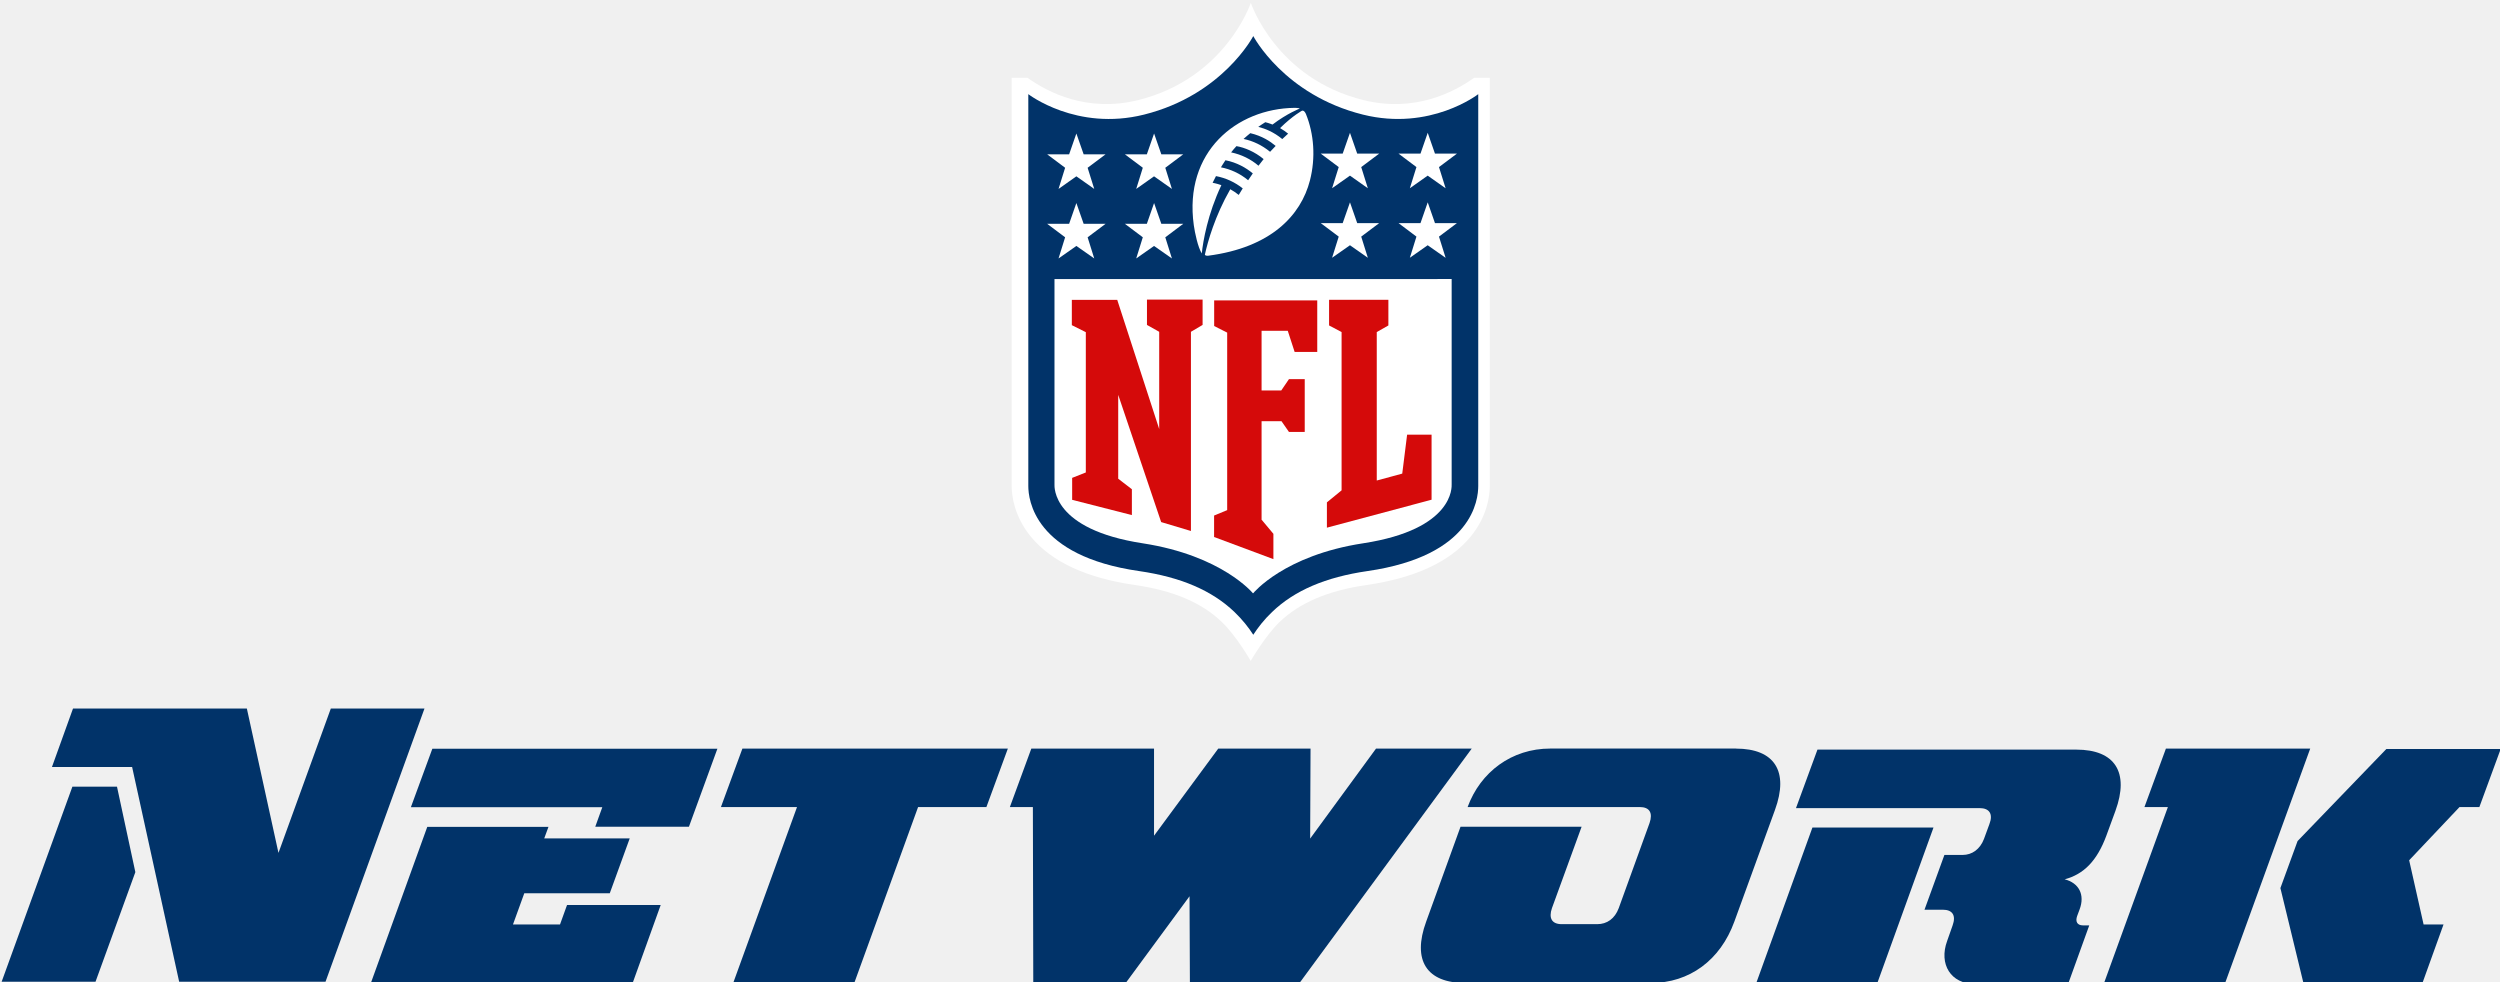
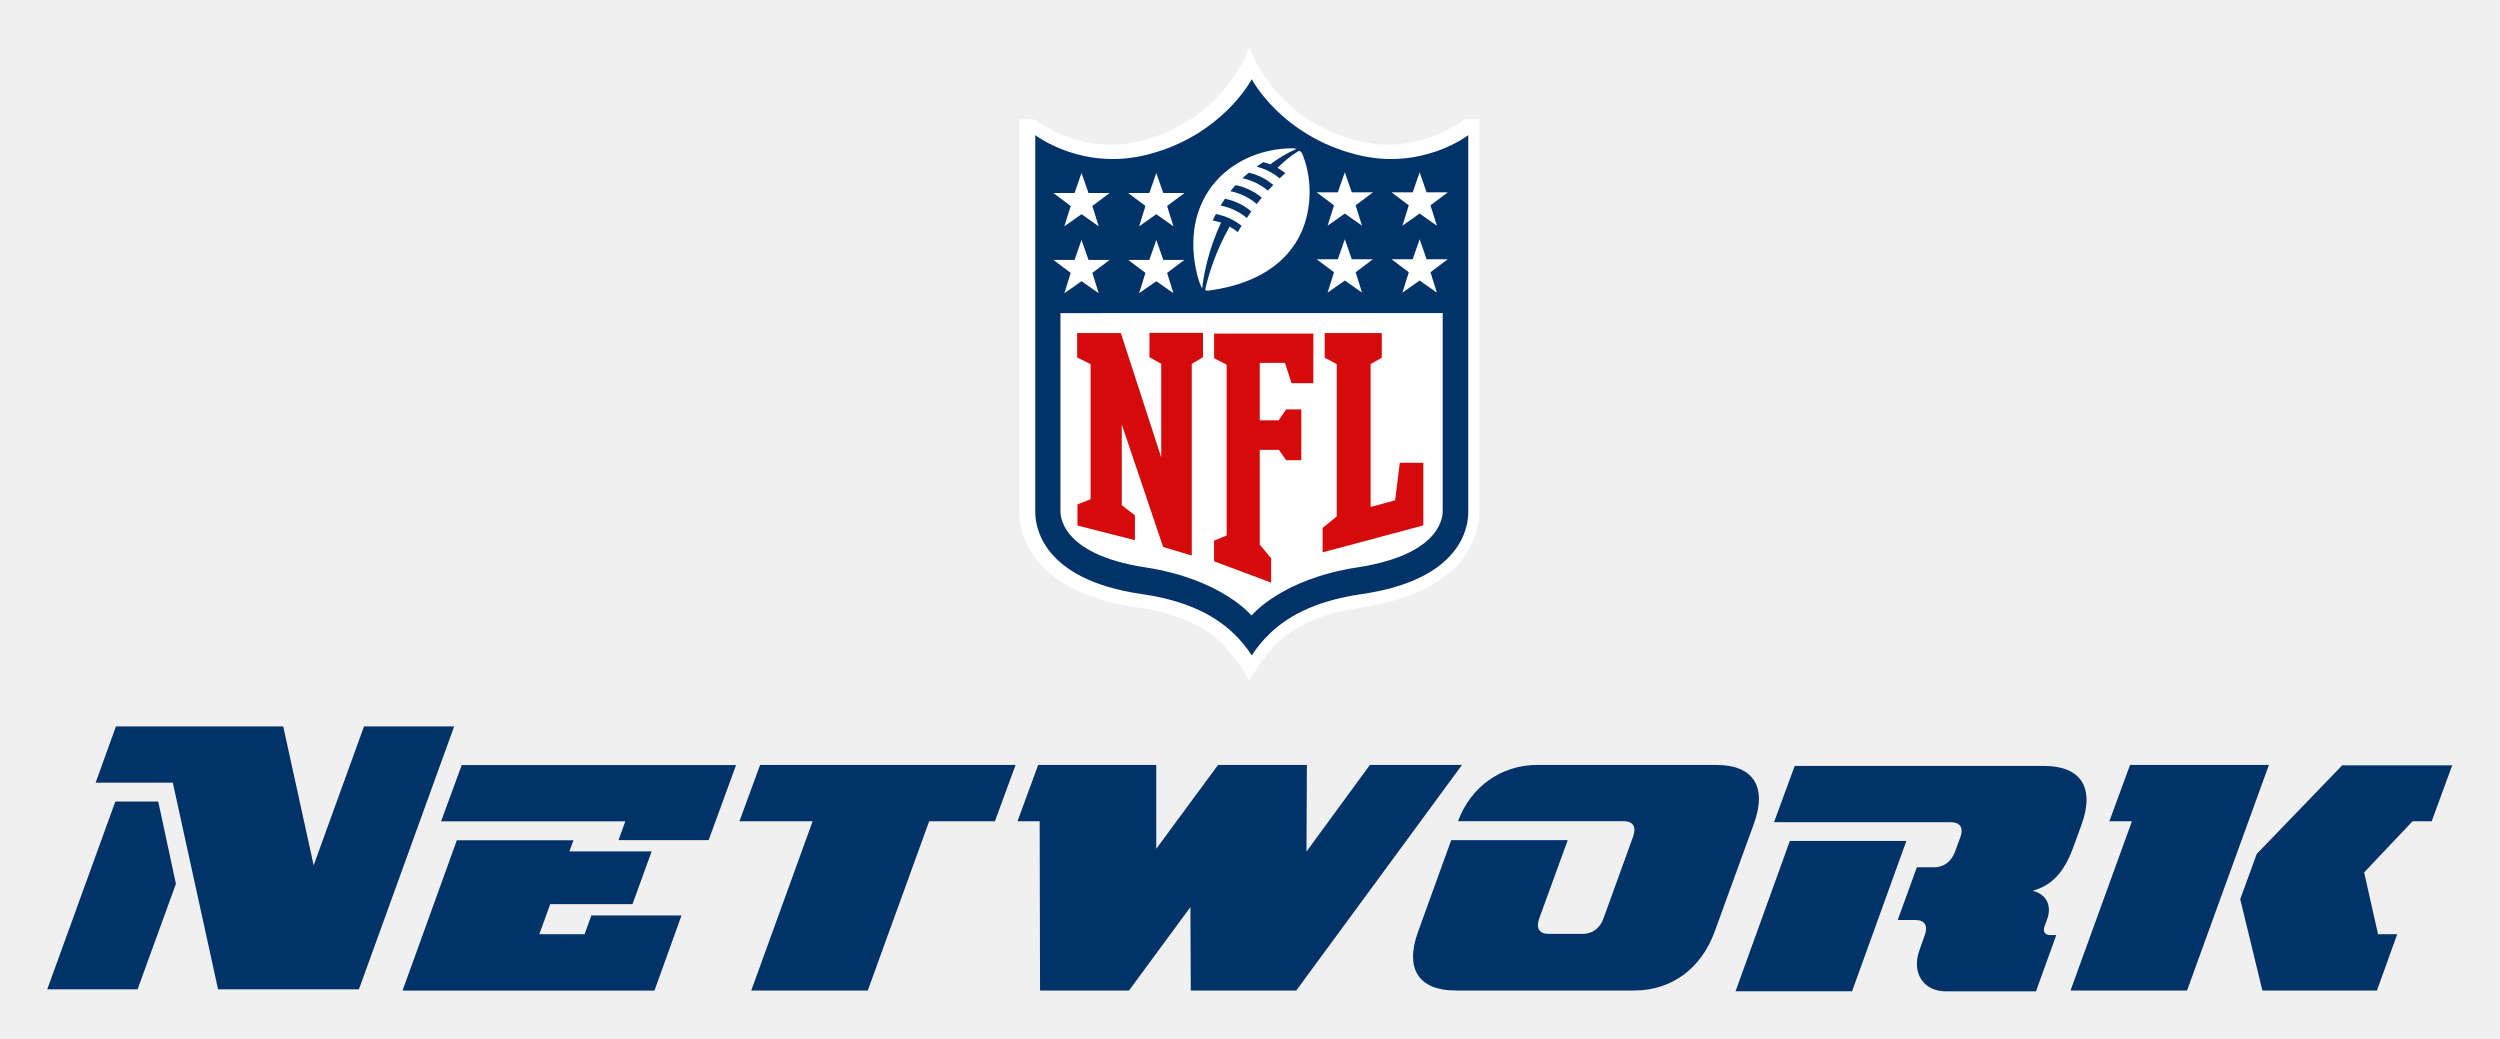
- <svg xmlns="http://www.w3.org/2000/svg" xml:space="preserve" height="150" viewBox="0 0 381.999 149.978" width="382" version="1.1">
+ <svg xmlns="http://www.w3.org/2000/svg" viewBox="-7.25 -7.08 396.94 164.91" xml:space="preserve" version="1.1">
  <g transform="matrix(1.25 0 0 -1.25 -191 570)">
    <g style="" transform="matrix(.5 0 0 .5 153 198)">
      <path d="m360 497c-5.03-3.59-14.6-8.52-27-5.47-21.5 5.27-27.6 23.8-27.6 23.8s-6.13-18.5-27.6-23.8c-12.4-3.05-22 1.88-27 5.47h-3.87v-99.7c0.005-2.51 0.614-7.49 4.7-12.5 5.05-6.12 13.6-10.1 25.4-11.8 9.43-1.36 16.4-4.33 21.3-9.06 3.61-3.47 7.04-9.5 7.04-9.5s3.56 6.15 7.05 9.51c4.92 4.72 11.9 7.69 21.3 9.05 11.8 1.71 20.4 5.7 25.4 11.8 4.08 4.97 4.7 9.93 4.71 12.5v99.7h-3.89" fill="#fff" />
      <path d="m361 493s-11.7-9.12-28.2-5c-19.3 4.81-26.8 19.2-26.8 19.2s-7.48-14.4-26.7-19.2c-16.5-4.13-28.3 5-28.3 5v-95.8c0-3.25 1.36-17.1 27.1-20.8 10.2-1.48 17.8-4.74 23.3-10 1.96-1.88 3.46-3.8 4.6-5.57 1.15 1.77 2.63 3.69 4.6 5.57 5.47 5.26 13.1 8.52 23.3 10 25.8 3.73 27.1 17.5 27.1 20.8v95.8" fill="#013369" />
      <path d="m306 371s7.48 9.24 26.9 12.2c22.3 3.43 21.6 13.9 21.6 14.4v50.2l-97.1-0.014v-50.2c0-0.529-0.648-11 21.6-14.4 19.4-3 26.9-12.2 26.9-12.2" fill="#fff" />
      <g fill="#d50a0a">
        <path d="m283 411v23.9l-2.99 1.68v6.19h13.6v-6.19l-2.85-1.68v-48.7l-7.28 2.18-10.5 31.1v-20.5l3.34-2.57v-6.32l-14.6 3.73v5.37l3.34 1.32v34.3l-3.42 1.71v6.19h11.1l10.3-31.7" />
        <path d="m308 389 2.92-3.49v-6.19l-14.5 5.41v5.25l3.2 1.32v43.4l-3.18 1.61v6.27h25.2v-12.6h-5.53l-1.68 5.17h-6.4v-14.6h4.81l1.88 2.77h3.86v-12.9h-3.86l-1.82 2.62h-4.87v-24" />
        <path d="m324 387v6.2l3.59 2.94v38.7l-3.06 1.61v6.27h14.5v-6.27l-2.84-1.61v-36.3l6.23 1.69 1.19 9.52h5.98v-15.9l-25.6-6.84" />
      </g>
      <g fill="#fff">
        <path d="m260 458-4.39 3.3h5.37l1.77 5.08 1.78-5.08h5.36l-4.39-3.3 1.62-5.17-4.37 3.06-4.36-3.06 1.61 5.17" />
        <path d="m279 458-4.39 3.3h5.37l1.77 5.08 1.77-5.08h5.36l-4.39-3.3 1.62-5.17-4.37 3.06-4.36-3.06 1.61 5.17" />
        <path d="m260 475-4.39 3.29h5.37l1.77 5.09 1.78-5.09h5.36l-4.39-3.29 1.62-5.17-4.37 3.08-4.36-3.08 1.61 5.17" />
        <path d="m279 475-4.39 3.29h5.37l1.77 5.09 1.77-5.09h5.36l-4.39-3.29 1.62-5.17-4.37 3.08-4.36-3.08 1.61 5.17" />
        <path d="m353 453-4.36 3.06-4.36-3.06 1.61 5.17-4.38 3.3h5.37l1.77 5.08 1.77-5.08h5.37l-4.39-3.3 1.62-5.17" />
        <path d="m334 453-4.36 3.06-4.37-3.06 1.62 5.17-4.4 3.3h5.37l1.78 5.08 1.77-5.08h5.37l-4.39-3.3 1.62-5.17" />
        <path d="m353 470-4.36 3.08-4.36-3.08 1.61 5.17-4.38 3.29h5.37l1.77 5.09 1.77-5.09h5.37l-4.39-3.29 1.62-5.17" />
        <path d="m334 470-4.36 3.08-4.37-3.08 1.62 5.17-4.4 3.29h5.37l1.78 5.09 1.77-5.09h5.37l-4.39-3.29 1.62-5.17" />
        <path d="m318 489s-2.28-1.18-5.45-4.3c0.716-0.417 1.52-0.972 1.97-1.36-0.475-0.411-0.961-0.88-1.43-1.32-2.06 1.71-4.21 2.57-5.87 2.98 0.554 0.382 1.14 0.787 1.72 1.14 0.889-0.212 1.76-0.576 1.76-0.576 3.58 2.73 6.68 3.92 6.68 3.92s-0.357 0.178-1.32 0.167c-14.1-0.192-27.1-10.7-24.6-28.7 0.268-1.91 1.01-5.39 1.95-6.9 0.312 3 1.44 9.62 4.79 16.7-1.17 0.411-2.14 0.582-2.14 0.582 0.349 0.722 0.821 1.63 0.821 1.63 2.47-0.47 4.65-1.51 6.54-3-0.453-0.735-0.762-1.21-0.976-1.6-0.662 0.535-1.33 0.972-2.07 1.39-3.76-6.56-5.5-12.8-6.21-16 0.046-0.192 0.448-0.297 0.787-0.256 15.4 2.01 22.7 9.87 24.9 18.4 1.44 5.59 0.977 11.4-0.958 16.2-0.145 0.33-0.406 0.894-0.85 0.854m-13.3-17c-2.01 1.68-4.35 2.71-6.65 3.16 0 0 0.698 1.15 1.1 1.73 2.8-0.548 5.09-1.87 6.69-3.22-0.415-0.577-0.798-1.14-1.14-1.67m2.53 3.55c-1.86 1.59-4.13 2.73-6.69 3.26 0.393 0.504 0.851 1.05 1.3 1.53 1.95-0.33 4.46-1.35 6.65-3.17-0.445-0.543-0.868-1.08-1.26-1.62m2.83 3.41c-1.96 1.6-4.15 2.65-6.48 3.14 0.566 0.536 1.15 0.986 1.65 1.41 2.91-0.688 4.87-2 6.2-3.12-0.472-0.477-0.942-0.96-1.37-1.44" />
      </g>
      <g fill="#013369">
        <path d="m43.4 276-11.5 52.5h-19.6l5.15 14.3h42.5l7.73-35.3 12.8 35.3h22.9l-24.2-66.8h-35.8zm-43.4 0 17.3 47.7h10.9l4.49-20.9-9.74-26.8h-22.9" />
        <path d="m175 333-6.97-19.1h-22.9l1.72 4.77h-46.8l5.25 14.3h69.7zm-41.3-19.1-1.05-2.86h20.9l-4.87-13.4h-20.9l-2.77-7.64h11.5l1.72 4.77h22.9l-6.87-19.1h-64l13.8 38.2h29.6" />
        <path d="m246 333-5.25-14.3h-16.7l-15.6-43h-29.6l15.6 43h-18.6l5.25 14.3h64.9" />
        <path d="m320 333-0.094-22 16.1 22h23.4l-42.1-57.3h-26.8l-0.091 21.2-15.6-21.2h-22.6l-0.098 43h-5.63l5.25 14.3h30v-21.3l15.7 21.3h22.6" />
        <path d="m424 333c9.45 0 13-5.54 9.54-15l-9.93-27.3c-3.43-9.45-11-15-20.4-15h-45.4c-9.45 0-13 5.54-9.54 15l8.4 23.2h29.6l-7.25-19.9c-0.857-2.48 0-3.92 2.39-3.92h8.68c2.39 0 4.3 1.34 5.26 3.92l7.53 20.8c0.861 2.48 0 3.91-2.38 3.91h-42.1c3.15 8.59 10.8 14.3 20.2 14.3h45.4" />
        <path d="m475 307h4.39c2.39 0 4.3 1.43 5.25 3.91l1.33 3.63c0.952 2.48 0 3.91-2.39 3.91h-44.9l5.25 14.3h63.3c9.45 0 13-5.54 9.54-15l-2.2-6.01c-2.29-6.2-5.53-9.45-10.2-10.7 3.43-0.857 5.05-3.72 3.62-7.44l-0.571-1.53c-0.48-1.34 0-2.29 1.43-2.29h1.53l-5.16-14.3h-22.9c-5.73 0-8.78 4.77-6.68 10.5l1.34 3.81c0.861 2.39 0 3.82-2.39 3.82h-4.49l4.87 13.4zm-46.1-31.5 13.8 38.2h29.6l-13.8-38.2h-29.6" />
        <path d="m611 333-5.25-14.3h-4.86l-12.3-13 3.53-15.7h4.87l-5.15-14.3h-29.1l-5.63 23.2 4.2 11.5 21.7 22.5h28.1zm-46.6 0-20.8-57.3h-29.6l15.6 43h-5.73l5.25 14.3h35.3" />
      </g>
    </g>
  </g>
</svg>
